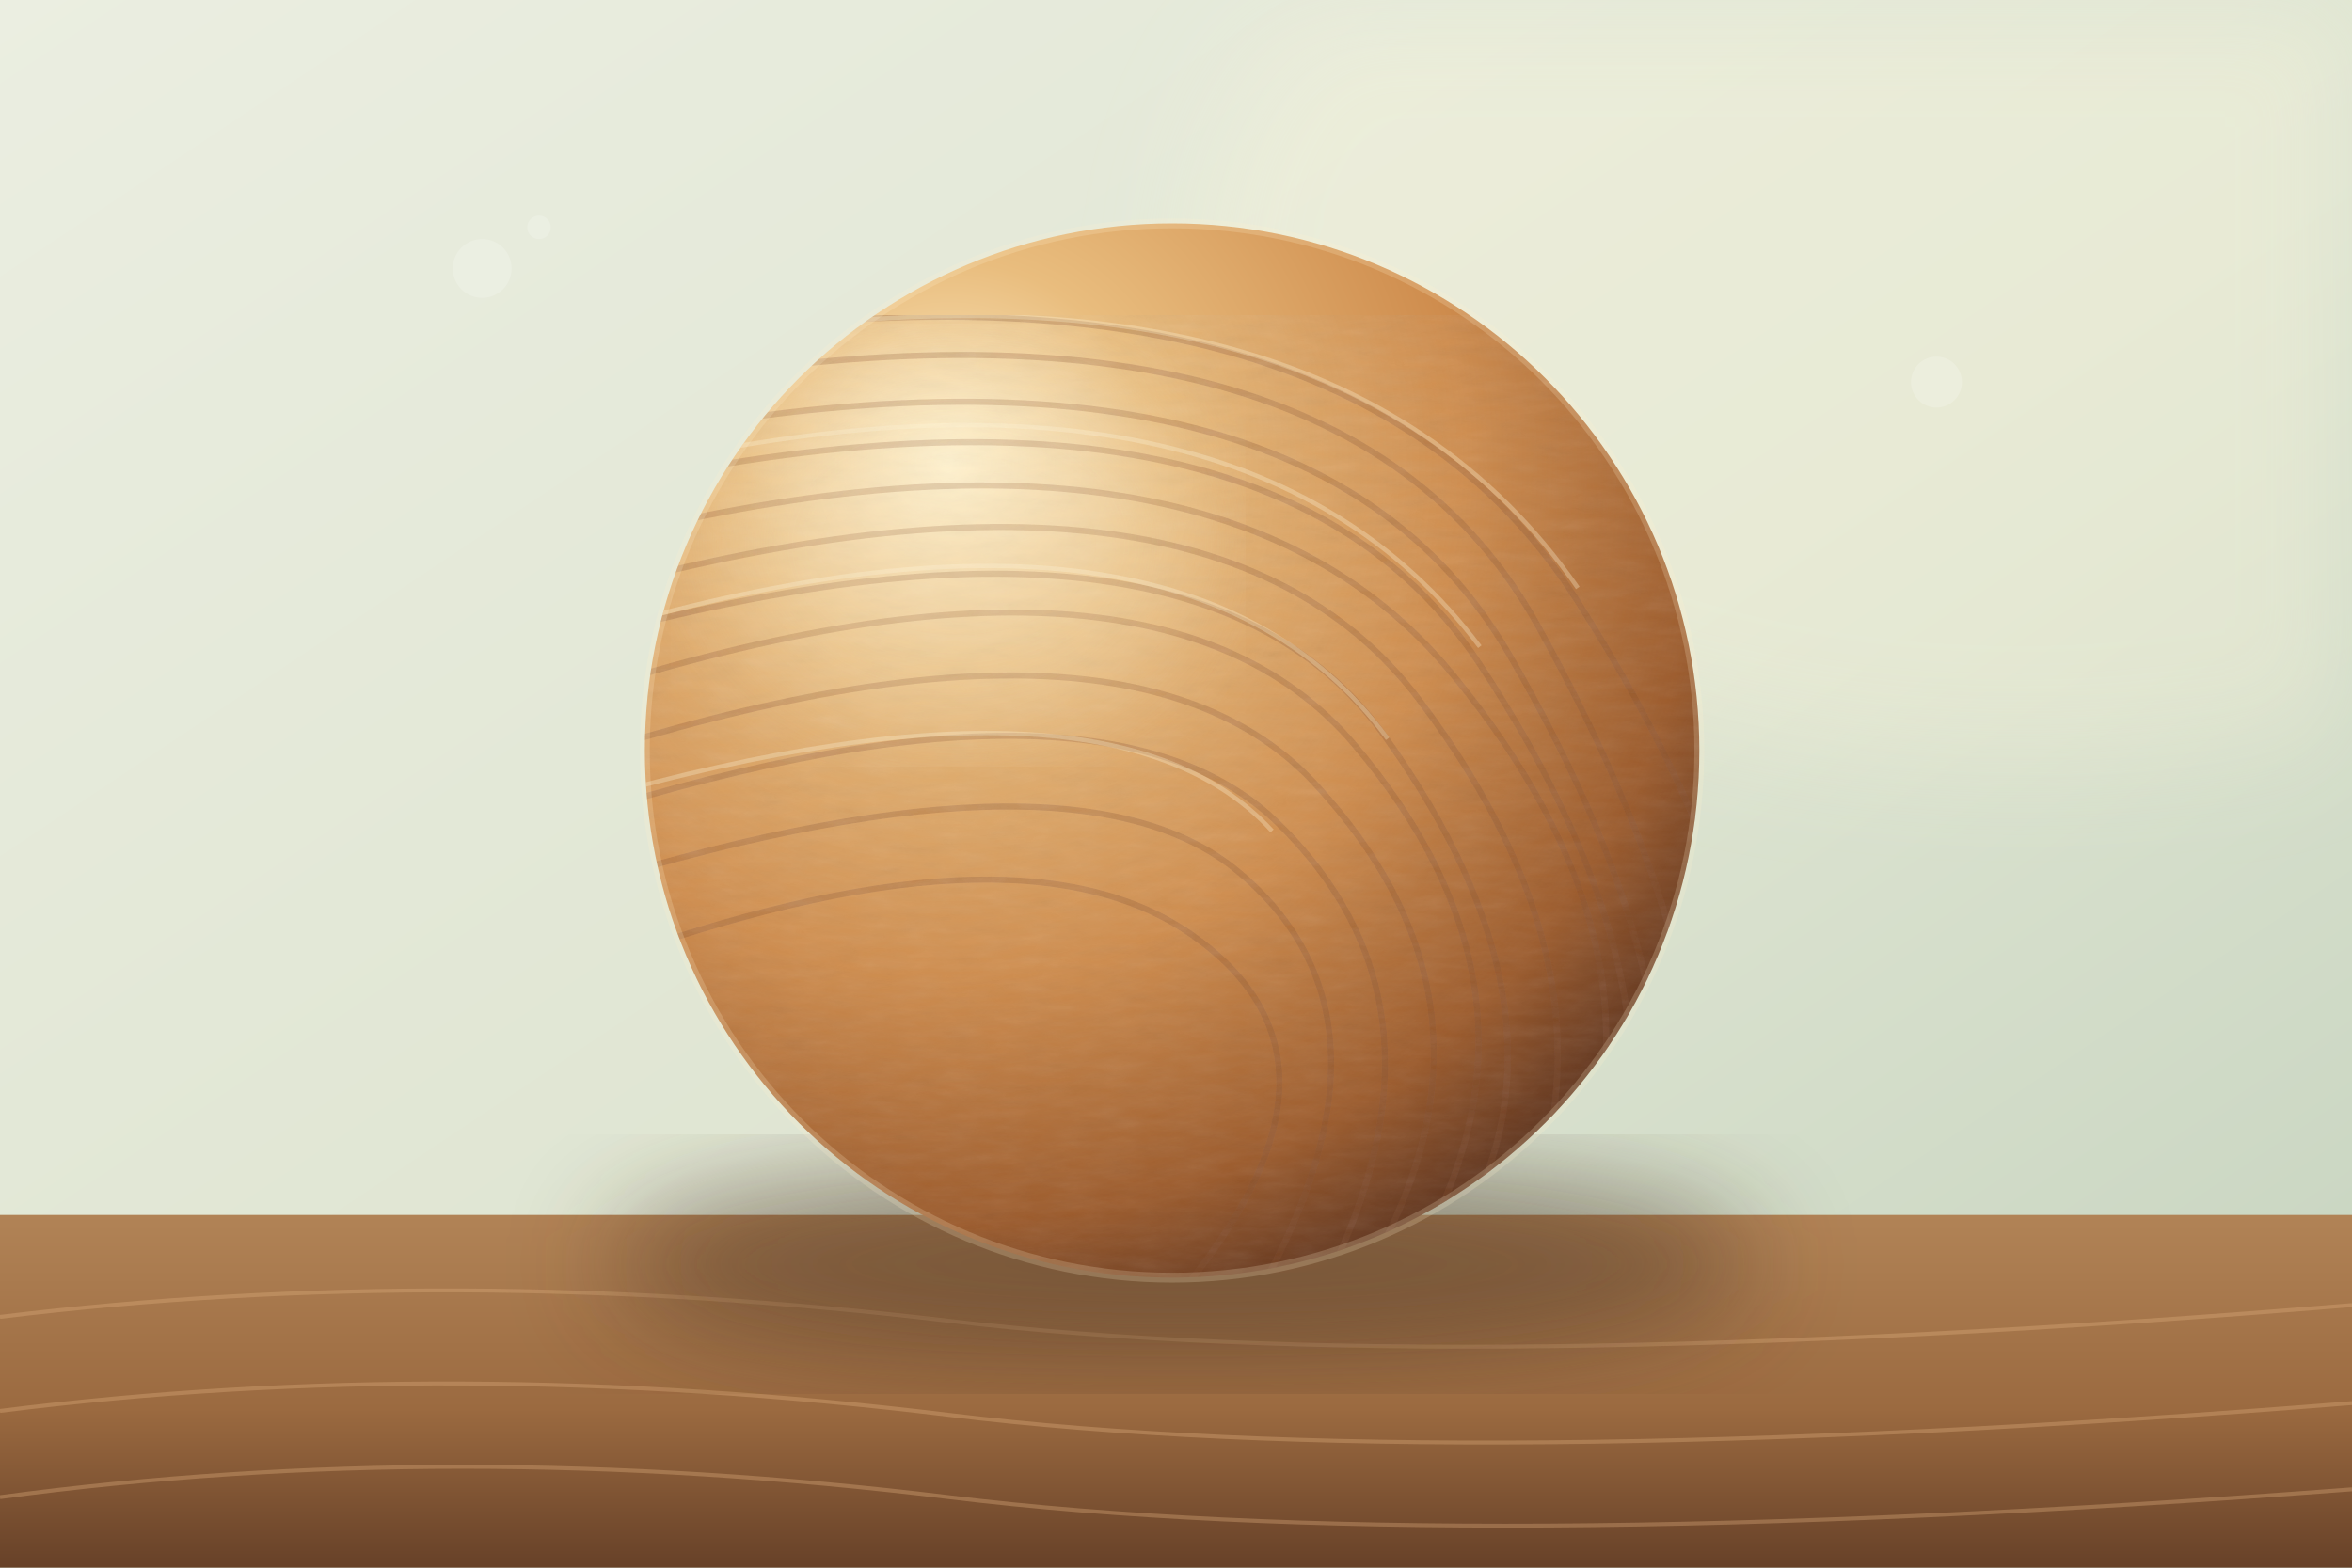
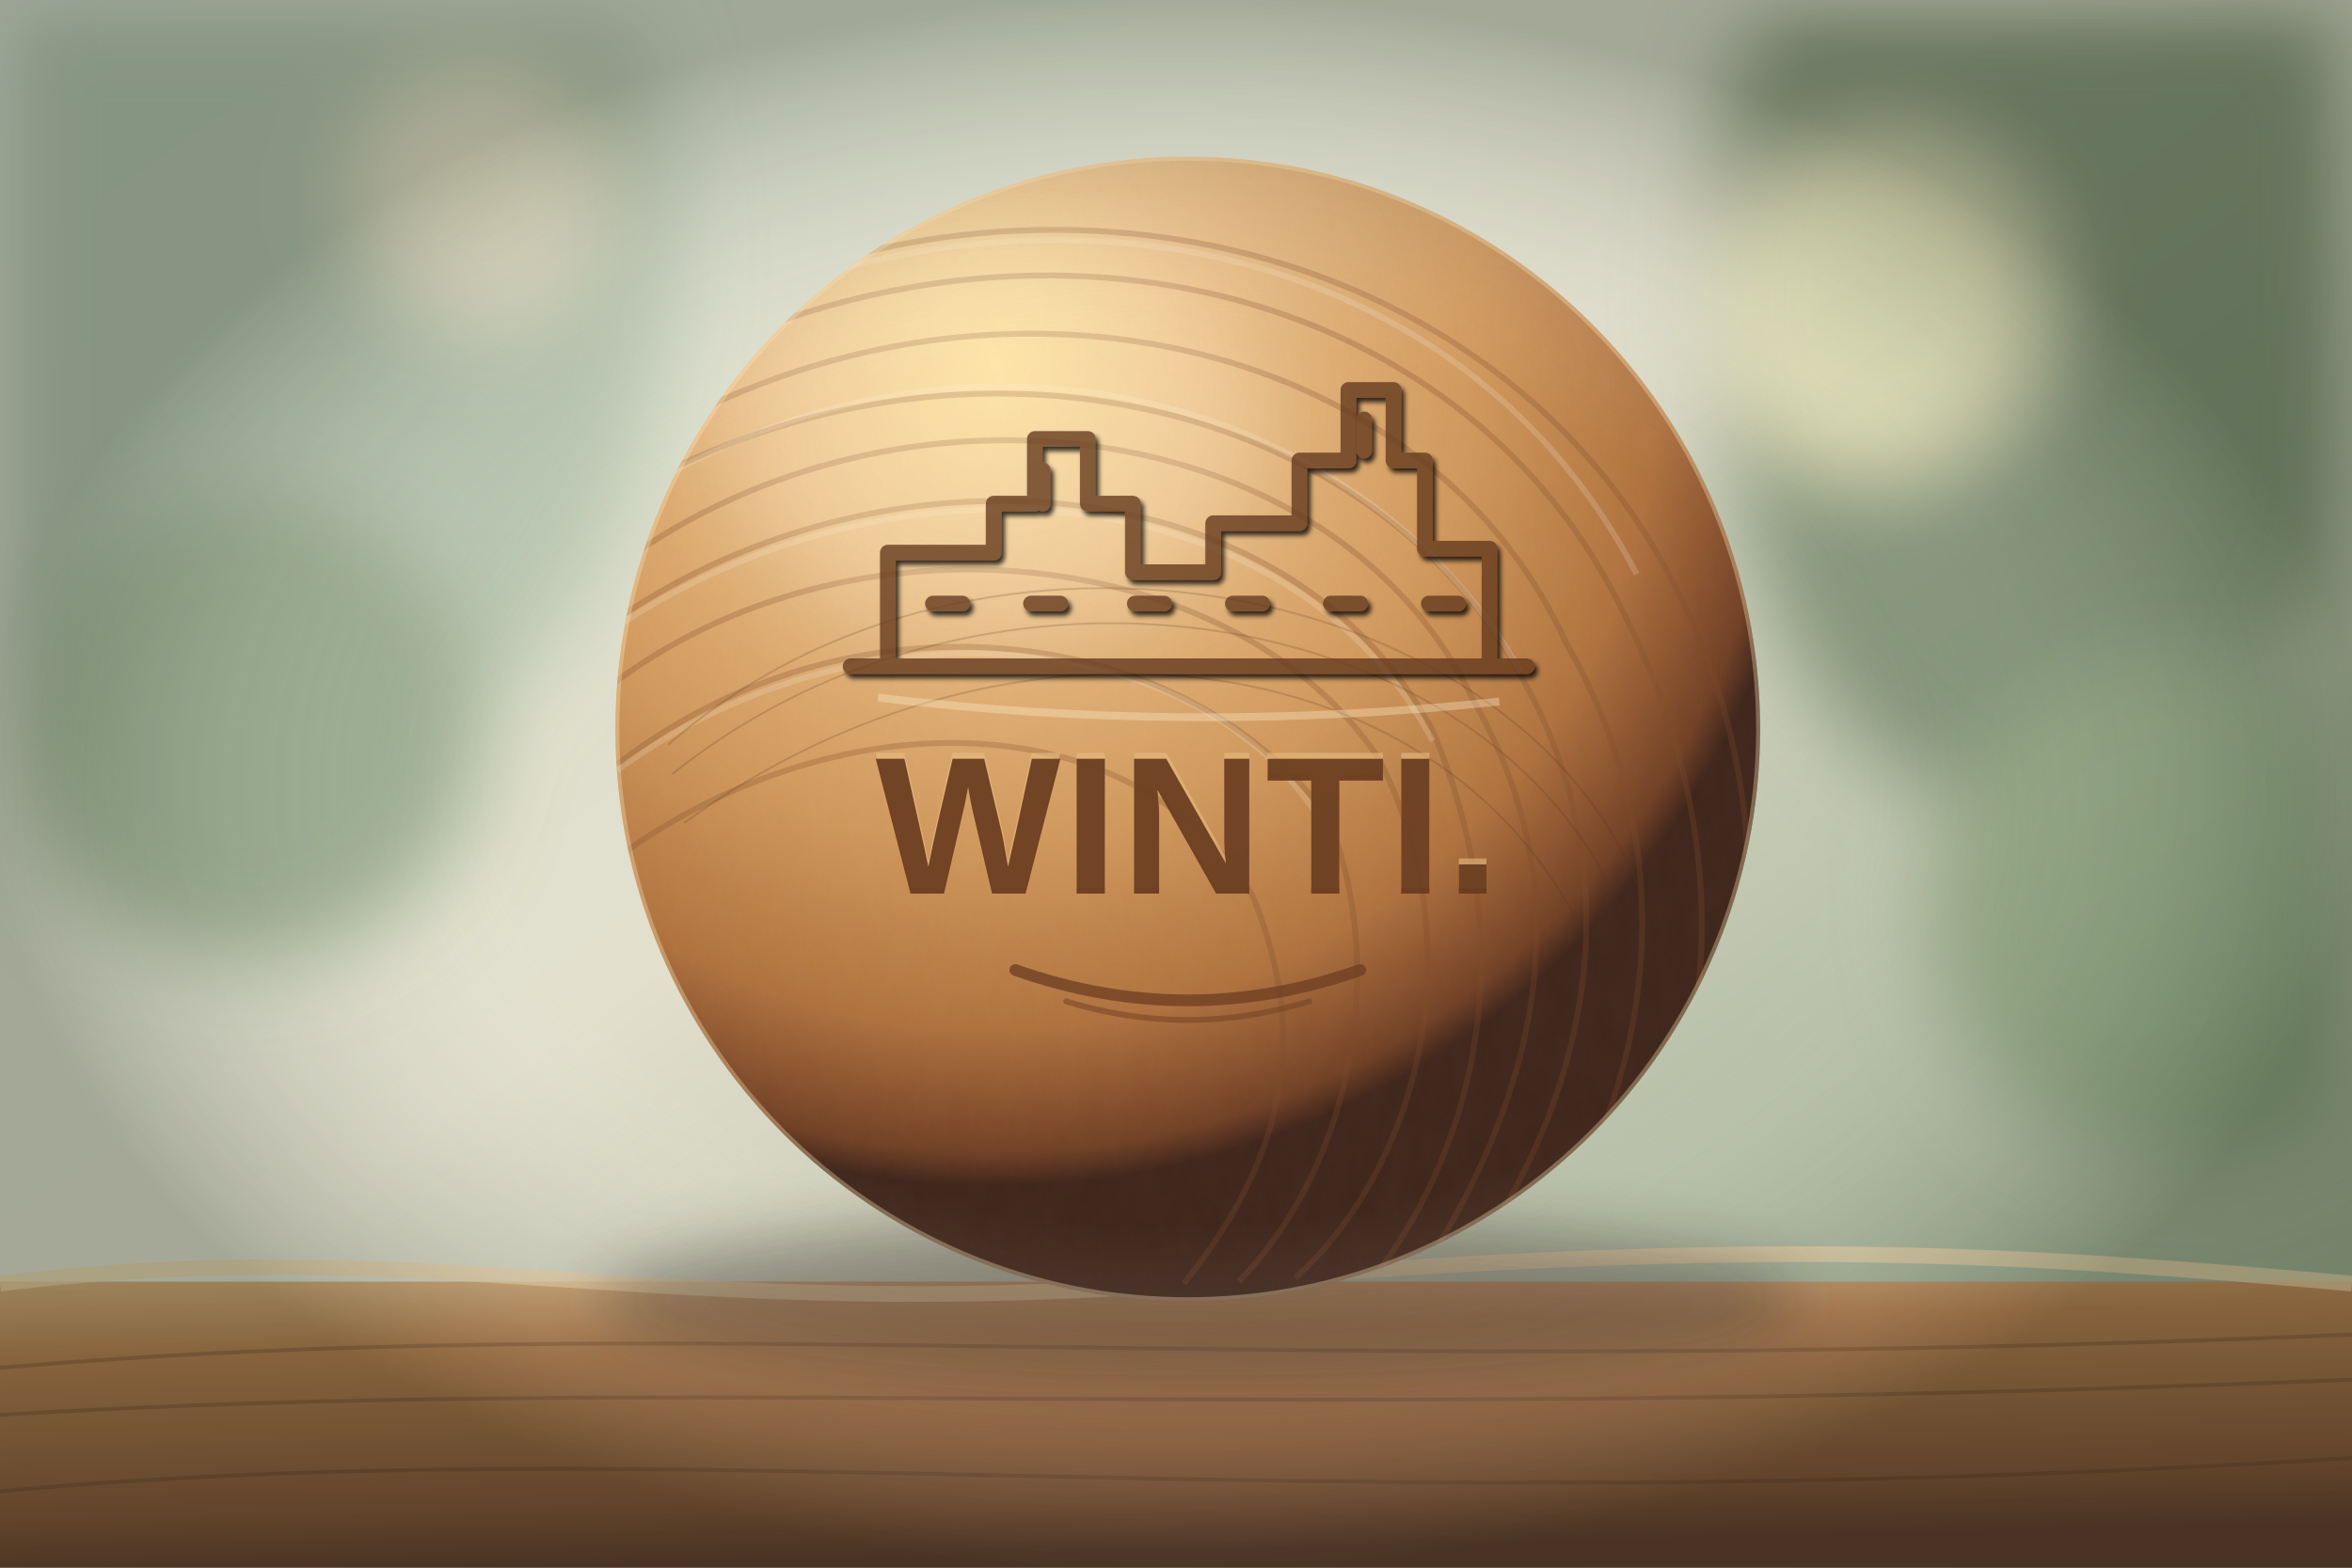
- <svg xmlns="http://www.w3.org/2000/svg" width="1200" height="800" viewBox="0 0 1200 800" role="img" aria-labelledby="title desc">
+ <svg xmlns="http://www.w3.org/2000/svg" viewBox="0 0 1200 800" role="img" aria-labelledby="title description">
  <defs>
-     <linearGradient id="bg" x2="1" y2="1">
-       <stop stop-color="#ebeee1" />
-       <stop offset=".55" stop-color="#dfe5d2" />
-       <stop offset="1" stop-color="#c4d2be" />
+     <linearGradient id="forest" x1="0" x2="1" y1=".05" y2="1">
+       <stop stop-color="#d8dfce" />
+       <stop offset=".43" stop-color="#e2dfcd" />
+       <stop offset="1" stop-color="#8c9f80" />
    </linearGradient>
-     <radialGradient id="ball" cx=".29" cy=".23" r=".83">
-       <stop stop-color="#fff0ca" />
-       <stop offset=".23" stop-color="#e9bd7e" />
-       <stop offset=".58" stop-color="#cf8d4e" />
-       <stop offset=".86" stop-color="#9c5b2c" />
-       <stop offset="1" stop-color="#65381f" />
+     <radialGradient id="light" cx="33%" cy="18%" r="72%">
+       <stop stop-color="#ffdf9b" />
+       <stop offset=".25" stop-color="#ecc18a" />
+       <stop offset=".59" stop-color="#cf975b" />
+       <stop offset=".81" stop-color="#af713e" />
+       <stop offset=".96" stop-color="#714025" />
+       <stop offset="1" stop-color="#40261b" />
    </radialGradient>
-     <linearGradient id="plank" x2="0" y2="1">
-       <stop stop-color="#b18356" />
-       <stop offset=".55" stop-color="#9b6a40" />
-       <stop offset="1" stop-color="#674128" />
+     <linearGradient id="table" x1="0" x2=".2" y1="0" y2="1">
+       <stop stop-color="#d4ac7a" />
+       <stop offset=".26" stop-color="#b67d4c" />
+       <stop offset=".8" stop-color="#805032" />
+       <stop offset="1" stop-color="#5e3828" />
    </linearGradient>
-     <filter id="shadow">
-       <feGaussianBlur stdDeviation="27" />
+     <linearGradient id="wood-gold" x1="0" x2="1" y1="0" y2="1">
+       <stop stop-color="#fff0c6" />
+       <stop offset=".5" stop-color="#bd8151" />
+       <stop offset="1" stop-color="#7c4a27" />
+     </linearGradient>
+     <radialGradient id="vignette">
+       <stop offset=".56" stop-color="#fff" stop-opacity="0" />
+       <stop offset="1" stop-color="#192819" stop-opacity=".3" />
+     </radialGradient>
+     <filter id="blur20">
+       <feGaussianBlur stdDeviation="22" />
    </filter>
-     <clipPath id="clipball">
-       <circle cx="598" cy="383" r="269" />
+     <filter id="blur6">
+       <feGaussianBlur stdDeviation="6" />
+     </filter>
+     <filter id="softShadow" x="-40%" y="-40%" width="180%" height="180%">
+       <feGaussianBlur stdDeviation="16" />
+     </filter>
+     <filter id="wood-noise" x="0" y="0" width="100%" height="100%">
+       <feTurbulence type="fractalNoise" baseFrequency=".085 .04" numOctaves="4" seed="8" result="noise" />
+       <feColorMatrix in="noise" type="saturate" values="0" result="mono" />
+       <feComponentTransfer in="mono">
+         <feFuncA type="linear" slope=".14" />
+       </feComponentTransfer>
+     </filter>
+     <clipPath id="ballclip">
+       <circle cx="606" cy="372" r="292" />
    </clipPath>
-     <filter id="grain" x="0" y="0" width="100%" height="100%">
-       <feTurbulence type="fractalNoise" baseFrequency=".05 .17" numOctaves="4" seed="13" result="noise" />
-       <feColorMatrix in="noise" type="saturate" values="0" result="mono" />
-       <feComponentTransfer in="mono" result="alpha">
-         <feFuncA type="linear" slope=".11" />
-       </feComponentTransfer>
-       <feBlend in="SourceGraphic" in2="alpha" mode="multiply" />
+     <filter id="engrave" x="-30%" y="-50%" width="160%" height="200%">
+       <feGaussianBlur in="SourceAlpha" stdDeviation="1.2" result="edged" />
+       <feOffset in="edged" dx="1.6" dy="2.2" result="lower" />
+       <feMerge>
+         <feMergeNode in="lower" />
+         <feMergeNode in="SourceGraphic" />
+       </feMerge>
    </filter>
  </defs>
-   <rect width="1200" height="800" fill="url(#bg)" />
-   <ellipse cx="1030" cy="135" rx="420" ry="255" fill="#fff8de" opacity=".27" filter="url(#shadow)" />
-   <rect y="620" width="1200" height="180" fill="url(#plank)" />
-   <g fill="none" stroke="#e0b07d" stroke-width="2" opacity=".35">
-     <path d="M0 672Q230 644 484 674T1200 666" />
-     <path d="M0 720Q230 691 484 722T1200 716" />
-     <path d="M0 764Q230 733 484 764T1200 760" />
+   <rect width="1200" height="800" fill="url(#forest)" />
+   <g filter="url(#blur20)" opacity=".67">
+     <ellipse cx="1042" cy="150" rx="170" ry="270" fill="#5e7656" />
+     <ellipse cx="110" cy="130" rx="230" ry="290" fill="#a4b8a0" />
+     <circle cx="958" cy="155" r="85" fill="#e9e6b3" />
+     <circle cx="245" cy="100" r="65" fill="#f5eaca" />
+     <circle cx="125" cy="370" r="120" fill="#78926f" />
+     <circle cx="1115" cy="465" r="130" fill="#789268" />
  </g>
-   <ellipse cx="603" cy="645" rx="293" ry="55" fill="#493322" opacity=".49" filter="url(#shadow)" />
-   <circle cx="598" cy="383" r="269" fill="url(#ball)" />
-   <g clip-path="url(#clipball)" filter="url(#grain)">
-     <g fill="none" stroke="#874c26" stroke-width="3.1" opacity=".26">
-       <path d="M300 180Q680 110 805 307T885 630" />
-       <path d="M312 200Q680 130 785 320T862 630" />
-       <path d="M306 226Q665 153 770 334T836 626" />
-       <path d="M297 251Q645 172 755 339T819 626" />
-       <path d="M288 280Q616 192 741 344T792 636" />
-       <path d="M282 307Q614 211 724 357T773 633" />
-       <path d="M276 332Q606 236 706 375T748 623" />
-       <path d="M277 360Q586 256 691 380T727 633" />
-       <path d="M275 393Q572 293 671 400T707 632" />
-       <path d="M278 422Q560 330 652 420T681 645" />
-       <path d="M285 456Q546 373 632 445T647 651" />
-       <path d="M305 492Q518 414 608 477T607 654" />
+   <rect y="654" width="1200" height="146" fill="url(#table)" />
+   <path d="M0 655C225 628 337 677 620 654S1030 640 1200 655" fill="none" stroke="#edd1a4" stroke-width="8" opacity=".7" />
+   <g fill="none" stroke="#40291a" stroke-width="2" opacity=".25">
+     <path d="M0 698C350 668 640 705 1200 681" />
+     <path d="M0 722C350 701 642 727 1200 704" />
+     <path d="M0 761C350 729 655 778 1200 744" />
+   </g>
+   <ellipse cx="612" cy="664" rx="309" ry="43" fill="#2d231b" opacity=".44" filter="url(#softShadow)" />
+   <circle cx="606" cy="372" r="292" fill="url(#light)" />
+   <g clip-path="url(#ballclip)">
+     <g opacity=".27" stroke="#7c4927" stroke-width="3" fill="none">
+       <path d="M310 185C499 62 757 111 853 296C934 450 874 608 808 691" />
+       <path d="M310 205C504 88 739 135 826 308C903 457 866 594 785 682" />
+       <path d="M310 236C489 118 725 165 799 328C872 454 833 593 757 672" />
+       <path d="M305 260C476 153 697 197 776 345C842 461 800 584 737 660" />
+       <path d="M316 288C459 183 682 210 752 358C816 469 773 580 718 660" />
+       <path d="M316 315C453 222 658 236 731 373C779 487 751 590 697 657" />
+       <path d="M310 351C434 255 632 278 704 388C755 491 719 600 661 652" />
+       <path d="M315 390C434 298 601 316 677 416C708 490 692 592 632 654" />
+       <path d="M320 434C431 356 579 359 639 457C670 532 653 594 604 655" />
    </g>
-     <g fill="none" stroke="#fff5d9" stroke-width="2.2" opacity=".31">
-       <path d="M329 178Q675 113 805 300" />
-       <path d="M320 239Q632 167 755 330" />
-       <path d="M285 328Q600 230 708 377" />
-       <path d="M284 413Q563 330 649 424" />
+     <g opacity=".18" fill="none" stroke="#fff6e4" stroke-width="3">
+       <path d="M309 189C494 75 738 106 835 293" />
+       <path d="M310 261C486 142 696 201 776 343" />
+       <path d="M313 321C450 228 656 237 731 378" />
+       <path d="M315 393C433 306 606 315 672 416" />
    </g>
-     <ellipse cx="489" cy="278" rx="122" ry="94" fill="#fff7dd" opacity=".26" filter="url(#shadow)" />
+     <rect x="300" y="80" width="640" height="620" fill="#734122" opacity=".18" filter="url(#wood-noise)" />
+     <ellipse cx="506" cy="221" rx="135" ry="102" fill="#fff6d6" opacity=".24" filter="url(#blur20)" />
+     <g opacity=".2" fill="none" stroke="#56301b" stroke-width="1">
+       <path d="M341 380C500 240 780 295 839 460" />
+       <path d="M343 395C504 266 759 306 827 464" />
+       <path d="M349 420C514 299 736 325 808 477" />
+     </g>
+     <g transform="translate(606 301)" fill="none" stroke="#64371f" stroke-width="8" stroke-linejoin="round" stroke-linecap="round" opacity=".78" filter="url(#engrave)">
+       <path d="M-153 39V-19L-99-19V-44L-78-44V-77L-51-77V-44L-28-44V-9L13-9V-34L57-34V-66L82-66V-102L105-102V-66L121-66V-21L154-21V39" />
+       <path d="M-172 39H173" />
+       <path d="M-74-44V-61 M90-71V-87" />
+       <path d="M-130 7h15m35 0h15m38 0h15m35 0h15m35 0h15m35 0h15" />
+     </g>
+     <path d="M448 356Q606 375 765 358" fill="none" stroke="#fff1cf" stroke-opacity=".34" stroke-width="4" />
+     <text x="607" y="456" text-anchor="middle" font-family="Arial,Helvetica,sans-serif" font-size="100" font-weight="900" letter-spacing="1.5" fill="#e6bc80" opacity=".6" transform="translate(-1,-3)">WINTI.</text>
+     <text x="606" y="456" text-anchor="middle" font-family="Arial,Helvetica,sans-serif" font-size="100" font-weight="900" letter-spacing="1.5" fill="#67391e" opacity=".91">WINTI.</text>
+     <g transform="translate(606,495)" fill="none" stroke="#703f23" stroke-linecap="round" stroke-width="6" opacity=".78">
+       <path d="M-88 0Q0 31 88 0" />
+       <path d="M-62 16Q0 35 62 16" stroke-width="3" opacity=".65" />
+     </g>
  </g>
-   <circle cx="598" cy="383" r="269" fill="none" stroke="#fff1d1" stroke-opacity=".2" stroke-width="5" />
-   <g fill="#ffffff" opacity=".18">
-     <circle cx="246" cy="137" r="15" />
-     <circle cx="275" cy="116" r="6" />
-     <circle cx="988" cy="195" r="13" />
-   </g>
+   <circle cx="606" cy="372" r="291" fill="none" stroke="#fbe6b5" stroke-width="2" opacity=".34" />
+   <rect width="1200" height="800" fill="url(#vignette)" />
</svg>
